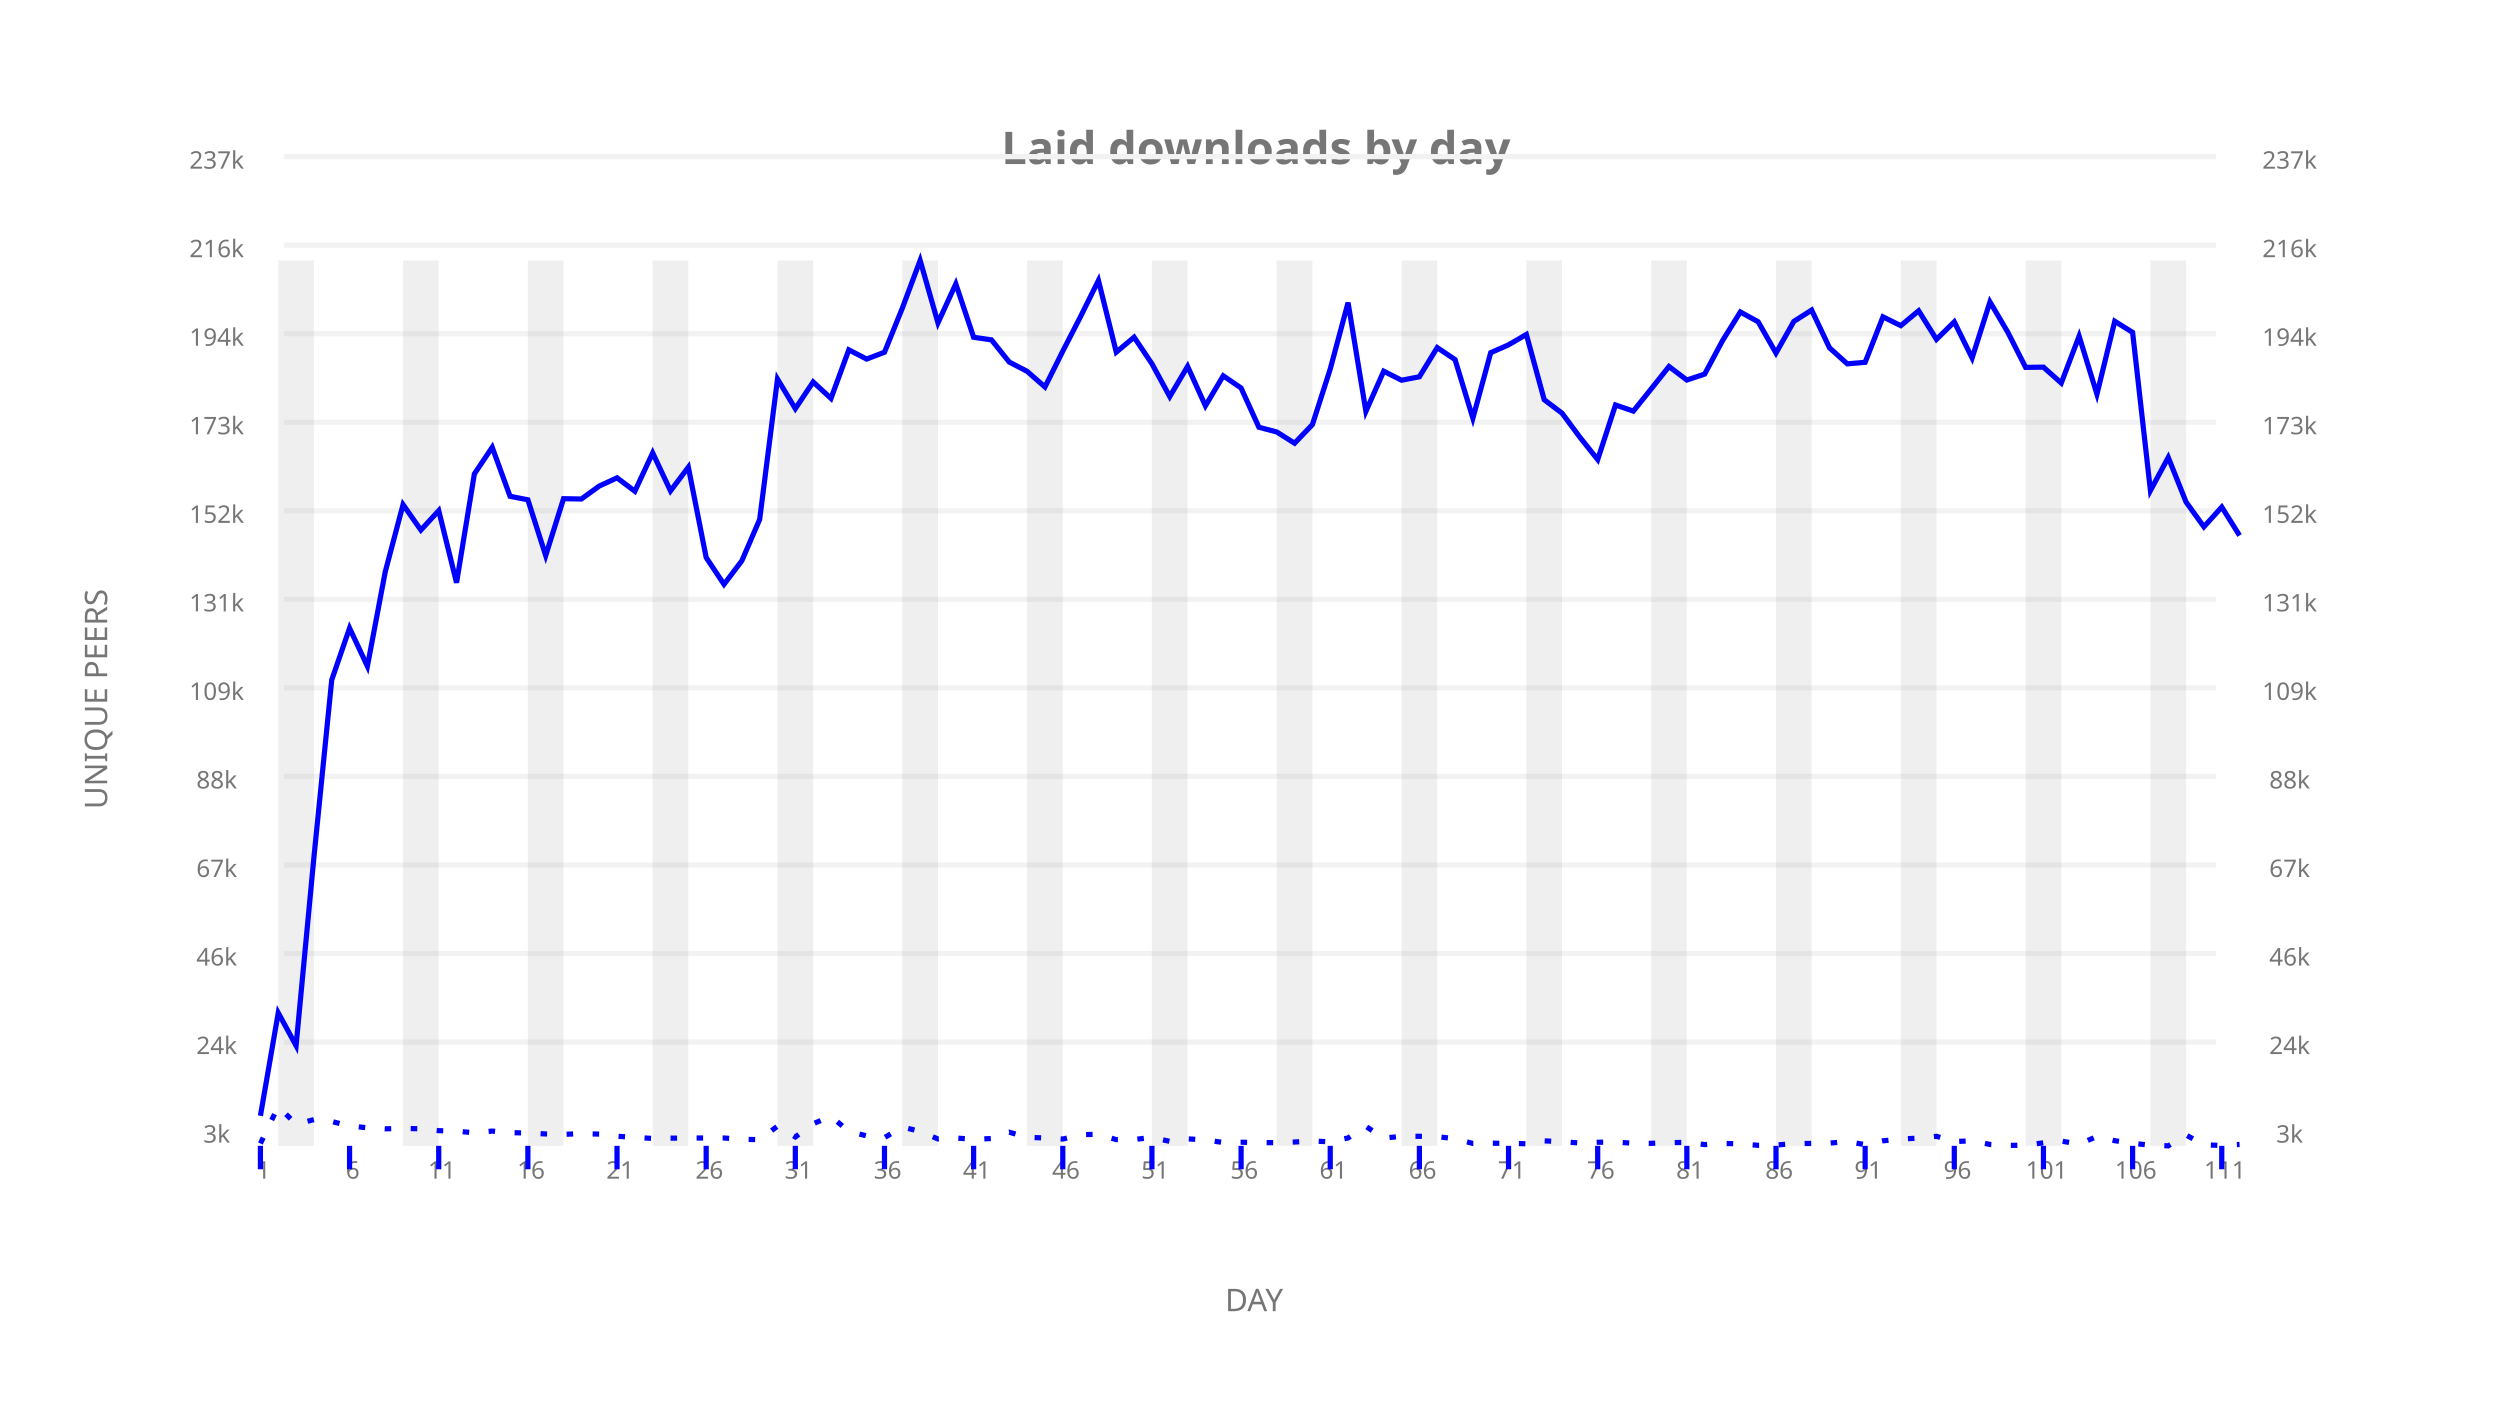
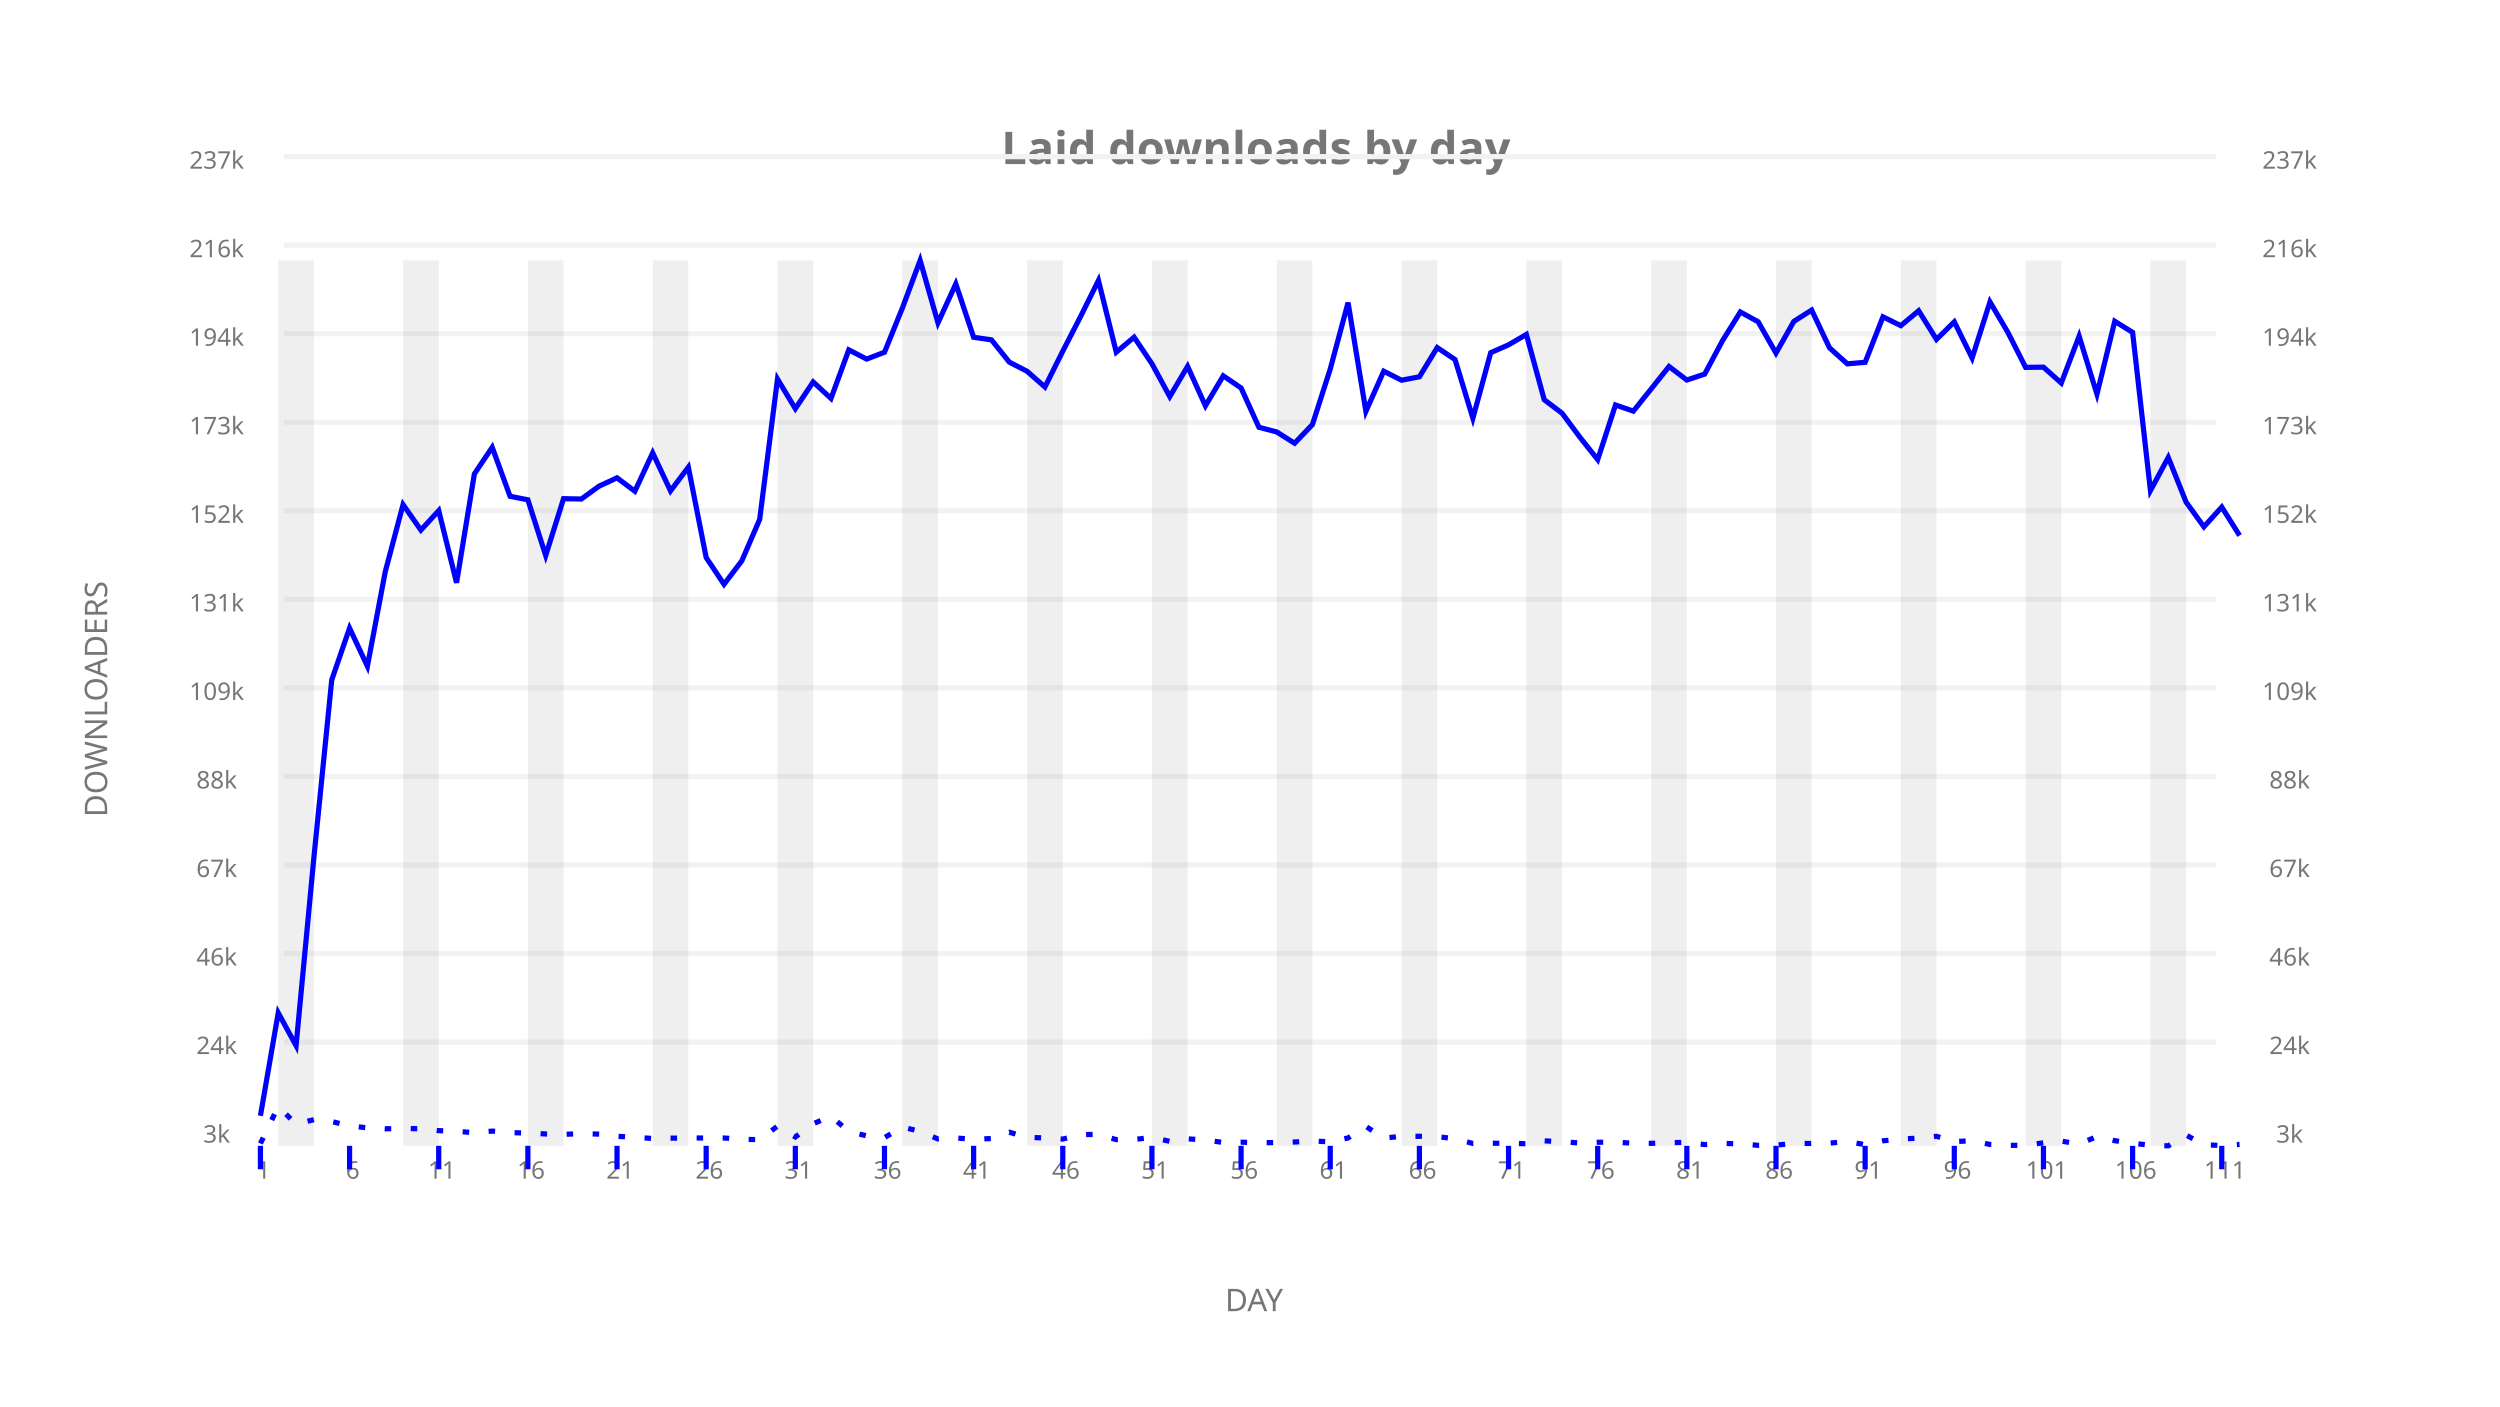
<svg xmlns="http://www.w3.org/2000/svg" xml:space="preserve" id="laid-downloads-by-day-day" x="0px" y="0px" width="1920px" height="1080px" viewBox="0 0 1920 1080" enable-background="new 0 0 1920 1080" role="img">
  <g id="annotations">
    <text x="960" y="126" font-family="Atkinson Hyperlegible" font-size="26pt" text-anchor="middle" text-align="center" font-weight="600" font-style="normal" style="fill:rgb(118,118,118); fill-opacity:1; stroke:rgb(118,118,118); stroke-opacity:0; stroke-width:0.5"> Laid downloads by day</text>
    <g id="axes-lines">
      <text x="960" y="1007" font-family="Atkinson Hyperlegible" font-size="18pt" text-anchor="middle" text-align="center" font-weight="500" font-style="normal" style="fill:rgb(118,118,118); fill-opacity:1; stroke:rgb(118,118,118); stroke-opacity:0; stroke-width:0.5"> DAY</text>
-       <text x="73" y="540" font-family="Atkinson Hyperlegible" font-size="18pt" text-anchor="middle" text-align="center" dominant-baseline="central" font-weight="500" font-style="normal" style="fill:rgb(118,118,118); fill-opacity:1; stroke:rgb(118,118,118); stroke-opacity:0; stroke-width:0.5" transform="rotate(-90,73,540)"> UNIQUE PEERS</text>
+       <text x="73" y="540" font-family="Atkinson Hyperlegible" font-size="18pt" text-anchor="middle" text-align="center" dominant-baseline="central" font-weight="500" font-style="normal" style="fill:rgb(118,118,118); fill-opacity:1; stroke:rgb(118,118,118); stroke-opacity:0; stroke-width:0.5" transform="rotate(-90,73,540)"> DOWNLOADERS</text>
    </g>
    <g id="tic-y-label-lines">
      <line x1="218" y1="800.299" x2="1702" y2="800.299" style="fill:rgb(0,0,255); fill-opacity:0; stroke:rgb(242,242,242); stroke-opacity:1; stroke-width:4" />
      <line x1="218" y1="732.299" x2="1702" y2="732.299" style="fill:rgb(0,0,255); fill-opacity:0; stroke:rgb(242,242,242); stroke-opacity:1; stroke-width:4" />
      <line x1="218" y1="664.299" x2="1702" y2="664.299" style="fill:rgb(0,0,255); fill-opacity:0; stroke:rgb(242,242,242); stroke-opacity:1; stroke-width:4" />
      <line x1="218" y1="596.299" x2="1702" y2="596.299" style="fill:rgb(0,0,255); fill-opacity:0; stroke:rgb(242,242,242); stroke-opacity:1; stroke-width:4" />
      <line x1="218" y1="528.299" x2="1702" y2="528.299" style="fill:rgb(0,0,255); fill-opacity:0; stroke:rgb(242,242,242); stroke-opacity:1; stroke-width:4" />
      <line x1="218" y1="460.299" x2="1702" y2="460.299" style="fill:rgb(0,0,255); fill-opacity:0; stroke:rgb(242,242,242); stroke-opacity:1; stroke-width:4" />
      <line x1="218" y1="392.299" x2="1702" y2="392.299" style="fill:rgb(0,0,255); fill-opacity:0; stroke:rgb(242,242,242); stroke-opacity:1; stroke-width:4" />
      <line x1="218" y1="324.299" x2="1702" y2="324.299" style="fill:rgb(0,0,255); fill-opacity:0; stroke:rgb(242,242,242); stroke-opacity:1; stroke-width:4" />
      <line x1="218" y1="256.299" x2="1702" y2="256.299" style="fill:rgb(0,0,255); fill-opacity:0; stroke:rgb(242,242,242); stroke-opacity:1; stroke-width:4" />
      <line x1="218" y1="188.299" x2="1702" y2="188.299" style="fill:rgb(0,0,255); fill-opacity:0; stroke:rgb(242,242,242); stroke-opacity:1; stroke-width:4" />
      <line x1="218" y1="120.299" x2="1702" y2="120.299" style="fill:rgb(0,0,255); fill-opacity:0; stroke:rgb(242,242,242); stroke-opacity:1; stroke-width:4" />
    </g>
    <g id="tic-x-labels">
      <text x="200" y="898" font-family="Atkinson Hyperlegible" font-size="14pt" text-anchor="middle" text-align="center" dominant-baseline="central" font-weight="400" font-style="normal" style="fill:rgb(118,118,118); fill-opacity:1; stroke:rgb(118,118,118); stroke-opacity:0; stroke-width:0.5"> 1</text>
      <line x1="200" y1="880" x2="200" y2="898" style="fill:rgb(0,0,255); fill-opacity:0; stroke:rgb(0,0,255); stroke-opacity:1; stroke-width:4" />
      <text x="268.468" y="898" font-family="Atkinson Hyperlegible" font-size="14pt" text-anchor="middle" text-align="center" dominant-baseline="central" font-weight="400" font-style="normal" style="fill:rgb(118,118,118); fill-opacity:1; stroke:rgb(118,118,118); stroke-opacity:0; stroke-width:0.5"> 6</text>
      <line x1="268.468" y1="880" x2="268.468" y2="898" style="fill:rgb(0,0,255); fill-opacity:0; stroke:rgb(0,0,255); stroke-opacity:1; stroke-width:4" />
      <text x="336.937" y="898" font-family="Atkinson Hyperlegible" font-size="14pt" text-anchor="middle" text-align="center" dominant-baseline="central" font-weight="400" font-style="normal" style="fill:rgb(118,118,118); fill-opacity:1; stroke:rgb(118,118,118); stroke-opacity:0; stroke-width:0.5"> 11</text>
      <line x1="336.937" y1="880" x2="336.937" y2="898" style="fill:rgb(0,0,255); fill-opacity:0; stroke:rgb(0,0,255); stroke-opacity:1; stroke-width:4" />
      <text x="405.405" y="898" font-family="Atkinson Hyperlegible" font-size="14pt" text-anchor="middle" text-align="center" dominant-baseline="central" font-weight="400" font-style="normal" style="fill:rgb(118,118,118); fill-opacity:1; stroke:rgb(118,118,118); stroke-opacity:0; stroke-width:0.5"> 16</text>
      <line x1="405.405" y1="880" x2="405.405" y2="898" style="fill:rgb(0,0,255); fill-opacity:0; stroke:rgb(0,0,255); stroke-opacity:1; stroke-width:4" />
      <text x="473.874" y="898" font-family="Atkinson Hyperlegible" font-size="14pt" text-anchor="middle" text-align="center" dominant-baseline="central" font-weight="400" font-style="normal" style="fill:rgb(118,118,118); fill-opacity:1; stroke:rgb(118,118,118); stroke-opacity:0; stroke-width:0.5"> 21</text>
      <line x1="473.874" y1="880" x2="473.874" y2="898" style="fill:rgb(0,0,255); fill-opacity:0; stroke:rgb(0,0,255); stroke-opacity:1; stroke-width:4" />
      <text x="542.342" y="898" font-family="Atkinson Hyperlegible" font-size="14pt" text-anchor="middle" text-align="center" dominant-baseline="central" font-weight="400" font-style="normal" style="fill:rgb(118,118,118); fill-opacity:1; stroke:rgb(118,118,118); stroke-opacity:0; stroke-width:0.5"> 26</text>
      <line x1="542.342" y1="880" x2="542.342" y2="898" style="fill:rgb(0,0,255); fill-opacity:0; stroke:rgb(0,0,255); stroke-opacity:1; stroke-width:4" />
      <text x="610.811" y="898" font-family="Atkinson Hyperlegible" font-size="14pt" text-anchor="middle" text-align="center" dominant-baseline="central" font-weight="400" font-style="normal" style="fill:rgb(118,118,118); fill-opacity:1; stroke:rgb(118,118,118); stroke-opacity:0; stroke-width:0.5"> 31</text>
      <line x1="610.811" y1="880" x2="610.811" y2="898" style="fill:rgb(0,0,255); fill-opacity:0; stroke:rgb(0,0,255); stroke-opacity:1; stroke-width:4" />
      <text x="679.279" y="898" font-family="Atkinson Hyperlegible" font-size="14pt" text-anchor="middle" text-align="center" dominant-baseline="central" font-weight="400" font-style="normal" style="fill:rgb(118,118,118); fill-opacity:1; stroke:rgb(118,118,118); stroke-opacity:0; stroke-width:0.5"> 36</text>
      <line x1="679.279" y1="880" x2="679.279" y2="898" style="fill:rgb(0,0,255); fill-opacity:0; stroke:rgb(0,0,255); stroke-opacity:1; stroke-width:4" />
      <text x="747.748" y="898" font-family="Atkinson Hyperlegible" font-size="14pt" text-anchor="middle" text-align="center" dominant-baseline="central" font-weight="400" font-style="normal" style="fill:rgb(118,118,118); fill-opacity:1; stroke:rgb(118,118,118); stroke-opacity:0; stroke-width:0.5"> 41</text>
      <line x1="747.748" y1="880" x2="747.748" y2="898" style="fill:rgb(0,0,255); fill-opacity:0; stroke:rgb(0,0,255); stroke-opacity:1; stroke-width:4" />
      <text x="816.216" y="898" font-family="Atkinson Hyperlegible" font-size="14pt" text-anchor="middle" text-align="center" dominant-baseline="central" font-weight="400" font-style="normal" style="fill:rgb(118,118,118); fill-opacity:1; stroke:rgb(118,118,118); stroke-opacity:0; stroke-width:0.5"> 46</text>
      <line x1="816.216" y1="880" x2="816.216" y2="898" style="fill:rgb(0,0,255); fill-opacity:0; stroke:rgb(0,0,255); stroke-opacity:1; stroke-width:4" />
      <text x="884.685" y="898" font-family="Atkinson Hyperlegible" font-size="14pt" text-anchor="middle" text-align="center" dominant-baseline="central" font-weight="400" font-style="normal" style="fill:rgb(118,118,118); fill-opacity:1; stroke:rgb(118,118,118); stroke-opacity:0; stroke-width:0.5"> 51</text>
      <line x1="884.685" y1="880" x2="884.685" y2="898" style="fill:rgb(0,0,255); fill-opacity:0; stroke:rgb(0,0,255); stroke-opacity:1; stroke-width:4" />
      <text x="953.153" y="898" font-family="Atkinson Hyperlegible" font-size="14pt" text-anchor="middle" text-align="center" dominant-baseline="central" font-weight="400" font-style="normal" style="fill:rgb(118,118,118); fill-opacity:1; stroke:rgb(118,118,118); stroke-opacity:0; stroke-width:0.5"> 56</text>
      <line x1="953.153" y1="880" x2="953.153" y2="898" style="fill:rgb(0,0,255); fill-opacity:0; stroke:rgb(0,0,255); stroke-opacity:1; stroke-width:4" />
      <text x="1021.622" y="898" font-family="Atkinson Hyperlegible" font-size="14pt" text-anchor="middle" text-align="center" dominant-baseline="central" font-weight="400" font-style="normal" style="fill:rgb(118,118,118); fill-opacity:1; stroke:rgb(118,118,118); stroke-opacity:0; stroke-width:0.5"> 61</text>
      <line x1="1021.622" y1="880" x2="1021.622" y2="898" style="fill:rgb(0,0,255); fill-opacity:0; stroke:rgb(0,0,255); stroke-opacity:1; stroke-width:4" />
      <text x="1090.09" y="898" font-family="Atkinson Hyperlegible" font-size="14pt" text-anchor="middle" text-align="center" dominant-baseline="central" font-weight="400" font-style="normal" style="fill:rgb(118,118,118); fill-opacity:1; stroke:rgb(118,118,118); stroke-opacity:0; stroke-width:0.5"> 66</text>
      <line x1="1090.09" y1="880" x2="1090.09" y2="898" style="fill:rgb(0,0,255); fill-opacity:0; stroke:rgb(0,0,255); stroke-opacity:1; stroke-width:4" />
      <text x="1158.559" y="898" font-family="Atkinson Hyperlegible" font-size="14pt" text-anchor="middle" text-align="center" dominant-baseline="central" font-weight="400" font-style="normal" style="fill:rgb(118,118,118); fill-opacity:1; stroke:rgb(118,118,118); stroke-opacity:0; stroke-width:0.5"> 71</text>
      <line x1="1158.559" y1="880" x2="1158.559" y2="898" style="fill:rgb(0,0,255); fill-opacity:0; stroke:rgb(0,0,255); stroke-opacity:1; stroke-width:4" />
      <text x="1227.027" y="898" font-family="Atkinson Hyperlegible" font-size="14pt" text-anchor="middle" text-align="center" dominant-baseline="central" font-weight="400" font-style="normal" style="fill:rgb(118,118,118); fill-opacity:1; stroke:rgb(118,118,118); stroke-opacity:0; stroke-width:0.5"> 76</text>
      <line x1="1227.027" y1="880" x2="1227.027" y2="898" style="fill:rgb(0,0,255); fill-opacity:0; stroke:rgb(0,0,255); stroke-opacity:1; stroke-width:4" />
      <text x="1295.495" y="898" font-family="Atkinson Hyperlegible" font-size="14pt" text-anchor="middle" text-align="center" dominant-baseline="central" font-weight="400" font-style="normal" style="fill:rgb(118,118,118); fill-opacity:1; stroke:rgb(118,118,118); stroke-opacity:0; stroke-width:0.5"> 81</text>
      <line x1="1295.495" y1="880" x2="1295.495" y2="898" style="fill:rgb(0,0,255); fill-opacity:0; stroke:rgb(0,0,255); stroke-opacity:1; stroke-width:4" />
      <text x="1363.964" y="898" font-family="Atkinson Hyperlegible" font-size="14pt" text-anchor="middle" text-align="center" dominant-baseline="central" font-weight="400" font-style="normal" style="fill:rgb(118,118,118); fill-opacity:1; stroke:rgb(118,118,118); stroke-opacity:0; stroke-width:0.5"> 86</text>
      <line x1="1363.964" y1="880" x2="1363.964" y2="898" style="fill:rgb(0,0,255); fill-opacity:0; stroke:rgb(0,0,255); stroke-opacity:1; stroke-width:4" />
      <text x="1432.432" y="898" font-family="Atkinson Hyperlegible" font-size="14pt" text-anchor="middle" text-align="center" dominant-baseline="central" font-weight="400" font-style="normal" style="fill:rgb(118,118,118); fill-opacity:1; stroke:rgb(118,118,118); stroke-opacity:0; stroke-width:0.5"> 91</text>
      <line x1="1432.432" y1="880" x2="1432.432" y2="898" style="fill:rgb(0,0,255); fill-opacity:0; stroke:rgb(0,0,255); stroke-opacity:1; stroke-width:4" />
      <text x="1500.901" y="898" font-family="Atkinson Hyperlegible" font-size="14pt" text-anchor="middle" text-align="center" dominant-baseline="central" font-weight="400" font-style="normal" style="fill:rgb(118,118,118); fill-opacity:1; stroke:rgb(118,118,118); stroke-opacity:0; stroke-width:0.5"> 96</text>
      <line x1="1500.901" y1="880" x2="1500.901" y2="898" style="fill:rgb(0,0,255); fill-opacity:0; stroke:rgb(0,0,255); stroke-opacity:1; stroke-width:4" />
      <text x="1569.369" y="898" font-family="Atkinson Hyperlegible" font-size="14pt" text-anchor="middle" text-align="center" dominant-baseline="central" font-weight="400" font-style="normal" style="fill:rgb(118,118,118); fill-opacity:1; stroke:rgb(118,118,118); stroke-opacity:0; stroke-width:0.5"> 101</text>
      <line x1="1569.369" y1="880" x2="1569.369" y2="898" style="fill:rgb(0,0,255); fill-opacity:0; stroke:rgb(0,0,255); stroke-opacity:1; stroke-width:4" />
      <text x="1637.838" y="898" font-family="Atkinson Hyperlegible" font-size="14pt" text-anchor="middle" text-align="center" dominant-baseline="central" font-weight="400" font-style="normal" style="fill:rgb(118,118,118); fill-opacity:1; stroke:rgb(118,118,118); stroke-opacity:0; stroke-width:0.5"> 106</text>
      <line x1="1637.838" y1="880" x2="1637.838" y2="898" style="fill:rgb(0,0,255); fill-opacity:0; stroke:rgb(0,0,255); stroke-opacity:1; stroke-width:4" />
      <text x="1706.306" y="898" font-family="Atkinson Hyperlegible" font-size="14pt" text-anchor="middle" text-align="center" dominant-baseline="central" font-weight="400" font-style="normal" style="fill:rgb(118,118,118); fill-opacity:1; stroke:rgb(118,118,118); stroke-opacity:0; stroke-width:0.5"> 111</text>
      <line x1="1706.306" y1="880" x2="1706.306" y2="898" style="fill:rgb(0,0,255); fill-opacity:0; stroke:rgb(0,0,255); stroke-opacity:1; stroke-width:4" />
    </g>
    <g id="tic-y-labels">
      <text x="164" y="870.299" font-family="Atkinson Hyperlegible" font-size="14pt" text-anchor="middle" text-align="center" dominant-baseline="central" font-weight="400" font-style="normal" style="fill:rgb(118,118,118); fill-opacity:1; stroke:rgb(118,118,118); stroke-opacity:0; stroke-width:0.5"> 3k</text>
      <text x="1756" y="870.299" font-family="Atkinson Hyperlegible" font-size="14pt" text-anchor="middle" text-align="center" dominant-baseline="central" font-weight="400" font-style="normal" style="fill:rgb(118,118,118); fill-opacity:1; stroke:rgb(118,118,118); stroke-opacity:0; stroke-width:0.5"> 3k</text>
      <text x="164" y="802.299" font-family="Atkinson Hyperlegible" font-size="14pt" text-anchor="middle" text-align="center" dominant-baseline="central" font-weight="400" font-style="normal" style="fill:rgb(118,118,118); fill-opacity:1; stroke:rgb(118,118,118); stroke-opacity:0; stroke-width:0.5"> 24k</text>
      <text x="1756" y="802.299" font-family="Atkinson Hyperlegible" font-size="14pt" text-anchor="middle" text-align="center" dominant-baseline="central" font-weight="400" font-style="normal" style="fill:rgb(118,118,118); fill-opacity:1; stroke:rgb(118,118,118); stroke-opacity:0; stroke-width:0.5"> 24k</text>
      <text x="164" y="734.299" font-family="Atkinson Hyperlegible" font-size="14pt" text-anchor="middle" text-align="center" dominant-baseline="central" font-weight="400" font-style="normal" style="fill:rgb(118,118,118); fill-opacity:1; stroke:rgb(118,118,118); stroke-opacity:0; stroke-width:0.5"> 46k</text>
      <text x="1756" y="734.299" font-family="Atkinson Hyperlegible" font-size="14pt" text-anchor="middle" text-align="center" dominant-baseline="central" font-weight="400" font-style="normal" style="fill:rgb(118,118,118); fill-opacity:1; stroke:rgb(118,118,118); stroke-opacity:0; stroke-width:0.5"> 46k</text>
      <text x="164" y="666.299" font-family="Atkinson Hyperlegible" font-size="14pt" text-anchor="middle" text-align="center" dominant-baseline="central" font-weight="400" font-style="normal" style="fill:rgb(118,118,118); fill-opacity:1; stroke:rgb(118,118,118); stroke-opacity:0; stroke-width:0.5"> 67k</text>
      <text x="1756" y="666.299" font-family="Atkinson Hyperlegible" font-size="14pt" text-anchor="middle" text-align="center" dominant-baseline="central" font-weight="400" font-style="normal" style="fill:rgb(118,118,118); fill-opacity:1; stroke:rgb(118,118,118); stroke-opacity:0; stroke-width:0.5"> 67k</text>
      <text x="164" y="598.299" font-family="Atkinson Hyperlegible" font-size="14pt" text-anchor="middle" text-align="center" dominant-baseline="central" font-weight="400" font-style="normal" style="fill:rgb(118,118,118); fill-opacity:1; stroke:rgb(118,118,118); stroke-opacity:0; stroke-width:0.5"> 88k</text>
      <text x="1756" y="598.299" font-family="Atkinson Hyperlegible" font-size="14pt" text-anchor="middle" text-align="center" dominant-baseline="central" font-weight="400" font-style="normal" style="fill:rgb(118,118,118); fill-opacity:1; stroke:rgb(118,118,118); stroke-opacity:0; stroke-width:0.5"> 88k</text>
      <text x="164" y="530.299" font-family="Atkinson Hyperlegible" font-size="14pt" text-anchor="middle" text-align="center" dominant-baseline="central" font-weight="400" font-style="normal" style="fill:rgb(118,118,118); fill-opacity:1; stroke:rgb(118,118,118); stroke-opacity:0; stroke-width:0.5"> 109k</text>
      <text x="1756" y="530.299" font-family="Atkinson Hyperlegible" font-size="14pt" text-anchor="middle" text-align="center" dominant-baseline="central" font-weight="400" font-style="normal" style="fill:rgb(118,118,118); fill-opacity:1; stroke:rgb(118,118,118); stroke-opacity:0; stroke-width:0.5"> 109k</text>
      <text x="164" y="462.299" font-family="Atkinson Hyperlegible" font-size="14pt" text-anchor="middle" text-align="center" dominant-baseline="central" font-weight="400" font-style="normal" style="fill:rgb(118,118,118); fill-opacity:1; stroke:rgb(118,118,118); stroke-opacity:0; stroke-width:0.5"> 131k</text>
      <text x="1756" y="462.299" font-family="Atkinson Hyperlegible" font-size="14pt" text-anchor="middle" text-align="center" dominant-baseline="central" font-weight="400" font-style="normal" style="fill:rgb(118,118,118); fill-opacity:1; stroke:rgb(118,118,118); stroke-opacity:0; stroke-width:0.5"> 131k</text>
      <text x="164" y="394.299" font-family="Atkinson Hyperlegible" font-size="14pt" text-anchor="middle" text-align="center" dominant-baseline="central" font-weight="400" font-style="normal" style="fill:rgb(118,118,118); fill-opacity:1; stroke:rgb(118,118,118); stroke-opacity:0; stroke-width:0.5"> 152k</text>
      <text x="1756" y="394.299" font-family="Atkinson Hyperlegible" font-size="14pt" text-anchor="middle" text-align="center" dominant-baseline="central" font-weight="400" font-style="normal" style="fill:rgb(118,118,118); fill-opacity:1; stroke:rgb(118,118,118); stroke-opacity:0; stroke-width:0.5"> 152k</text>
      <text x="164" y="326.299" font-family="Atkinson Hyperlegible" font-size="14pt" text-anchor="middle" text-align="center" dominant-baseline="central" font-weight="400" font-style="normal" style="fill:rgb(118,118,118); fill-opacity:1; stroke:rgb(118,118,118); stroke-opacity:0; stroke-width:0.5"> 173k</text>
      <text x="1756" y="326.299" font-family="Atkinson Hyperlegible" font-size="14pt" text-anchor="middle" text-align="center" dominant-baseline="central" font-weight="400" font-style="normal" style="fill:rgb(118,118,118); fill-opacity:1; stroke:rgb(118,118,118); stroke-opacity:0; stroke-width:0.5"> 173k</text>
      <text x="164" y="258.299" font-family="Atkinson Hyperlegible" font-size="14pt" text-anchor="middle" text-align="center" dominant-baseline="central" font-weight="400" font-style="normal" style="fill:rgb(118,118,118); fill-opacity:1; stroke:rgb(118,118,118); stroke-opacity:0; stroke-width:0.5"> 194k</text>
      <text x="1756" y="258.299" font-family="Atkinson Hyperlegible" font-size="14pt" text-anchor="middle" text-align="center" dominant-baseline="central" font-weight="400" font-style="normal" style="fill:rgb(118,118,118); fill-opacity:1; stroke:rgb(118,118,118); stroke-opacity:0; stroke-width:0.5"> 194k</text>
      <text x="164" y="190.299" font-family="Atkinson Hyperlegible" font-size="14pt" text-anchor="middle" text-align="center" dominant-baseline="central" font-weight="400" font-style="normal" style="fill:rgb(118,118,118); fill-opacity:1; stroke:rgb(118,118,118); stroke-opacity:0; stroke-width:0.5"> 216k</text>
      <text x="1756" y="190.299" font-family="Atkinson Hyperlegible" font-size="14pt" text-anchor="middle" text-align="center" dominant-baseline="central" font-weight="400" font-style="normal" style="fill:rgb(118,118,118); fill-opacity:1; stroke:rgb(118,118,118); stroke-opacity:0; stroke-width:0.5"> 216k</text>
      <text x="164" y="122.299" font-family="Atkinson Hyperlegible" font-size="14pt" text-anchor="middle" text-align="center" dominant-baseline="central" font-weight="400" font-style="normal" style="fill:rgb(118,118,118); fill-opacity:1; stroke:rgb(118,118,118); stroke-opacity:0; stroke-width:0.5"> 237k</text>
      <text x="1756" y="122.299" font-family="Atkinson Hyperlegible" font-size="14pt" text-anchor="middle" text-align="center" dominant-baseline="central" font-weight="400" font-style="normal" style="fill:rgb(118,118,118); fill-opacity:1; stroke:rgb(118,118,118); stroke-opacity:0; stroke-width:0.5"> 237k</text>
    </g>
  </g>
  <g id="weekend-bands-Laid downloads by day">
    <rect x="213.694" y="200" width="27.387" height="680" style="fill:rgb(148,148,148); fill-opacity:0.15; stroke:rgb(148,148,148); stroke-opacity:0; stroke-width:0" />
    <rect x="309.55" y="200" width="27.387" height="680" style="fill:rgb(148,148,148); fill-opacity:0.15; stroke:rgb(148,148,148); stroke-opacity:0; stroke-width:0" />
    <rect x="405.405" y="200" width="27.387" height="680" style="fill:rgb(148,148,148); fill-opacity:0.15; stroke:rgb(148,148,148); stroke-opacity:0; stroke-width:0" />
    <rect x="501.261" y="200" width="27.387" height="680" style="fill:rgb(148,148,148); fill-opacity:0.15; stroke:rgb(148,148,148); stroke-opacity:0; stroke-width:0" />
    <rect x="597.117" y="200" width="27.387" height="680" style="fill:rgb(148,148,148); fill-opacity:0.15; stroke:rgb(148,148,148); stroke-opacity:0; stroke-width:0" />
    <rect x="692.973" y="200" width="27.387" height="680" style="fill:rgb(148,148,148); fill-opacity:0.15; stroke:rgb(148,148,148); stroke-opacity:0; stroke-width:0" />
    <rect x="788.829" y="200" width="27.387" height="680" style="fill:rgb(148,148,148); fill-opacity:0.15; stroke:rgb(148,148,148); stroke-opacity:0; stroke-width:0" />
    <rect x="884.685" y="200" width="27.387" height="680" style="fill:rgb(148,148,148); fill-opacity:0.15; stroke:rgb(148,148,148); stroke-opacity:0; stroke-width:0" />
    <rect x="980.541" y="200" width="27.387" height="680" style="fill:rgb(148,148,148); fill-opacity:0.15; stroke:rgb(148,148,148); stroke-opacity:0; stroke-width:0" />
    <rect x="1076.396" y="200" width="27.387" height="680" style="fill:rgb(148,148,148); fill-opacity:0.15; stroke:rgb(148,148,148); stroke-opacity:0; stroke-width:0" />
    <rect x="1172.252" y="200" width="27.387" height="680" style="fill:rgb(148,148,148); fill-opacity:0.15; stroke:rgb(148,148,148); stroke-opacity:0; stroke-width:0" />
    <rect x="1268.108" y="200" width="27.387" height="680" style="fill:rgb(148,148,148); fill-opacity:0.15; stroke:rgb(148,148,148); stroke-opacity:0; stroke-width:0" />
    <rect x="1363.964" y="200" width="27.387" height="680" style="fill:rgb(148,148,148); fill-opacity:0.15; stroke:rgb(148,148,148); stroke-opacity:0; stroke-width:0" />
    <rect x="1459.82" y="200" width="27.387" height="680" style="fill:rgb(148,148,148); fill-opacity:0.15; stroke:rgb(148,148,148); stroke-opacity:0; stroke-width:0" />
    <rect x="1555.676" y="200" width="27.387" height="680" style="fill:rgb(148,148,148); fill-opacity:0.15; stroke:rgb(148,148,148); stroke-opacity:0; stroke-width:0" />
    <rect x="1651.532" y="200" width="27.387" height="680" style="fill:rgb(148,148,148); fill-opacity:0.15; stroke:rgb(148,148,148); stroke-opacity:0; stroke-width:0" />
  </g>
  <g id="polyline-Laid downloads by day">
    <polyline points="200,856.932 213.694,777.885 227.387,803.042 241.081,658.476 254.775,522.196 268.468,482.404 282.162,511.676 295.856,439.179 309.55,387.529 323.243,407.088 336.937,392.169 350.631,447.562 364.324,363.955 378.018,343.527 391.712,381.156 405.405,383.85 419.099,426.656 432.793,383.002 446.486,383.236 460.18,373.311 473.874,366.976 487.568,377.268 501.261,347.827 514.955,376.997 528.649,358.804 542.342,428.192 556.036,448.742 569.73,430.681 583.423,398.926 597.117,291.093 610.811,313.845 624.505,293.336 638.198,305.99 651.892,268.697 665.586,275.767 679.279,270.523 692.973,236.714 706.667,200 720.36,247.948 734.054,218.042 747.748,259.024 761.441,260.999 775.135,278.09 788.829,285.171 802.523,297.204 816.216,269.679 829.91,243.037 843.604,215.399 857.297,270.443 870.991,258.964 884.685,279.354 898.378,304.598 912.072,281.37 925.766,311.669 939.459,288.639 953.153,297.982 966.847,328.143 980.541,331.746 994.234,340.404 1007.93,326.076 1021.62,283.421 1035.32,232.417 1049.01,315.912 1062.7,285.088 1076.4,292.005 1090.09,289.375 1103.78,266.962 1117.48,276.142 1131.17,321.172 1144.86,270.872 1158.56,264.835 1172.25,256.868 1185.95,306.979 1199.64,317.326 1213.33,335.758 1227.03,352.971 1240.72,311.02 1254.41,315.748 1268.11,298.679 1281.8,281.479 1295.5,291.861 1309.19,287.295 1322.88,261.658 1336.58,239.603 1350.27,247.138 1363.96,271.151 1377.66,246.844 1391.35,238.144 1405.05,267.116 1418.74,279.424 1432.43,278.253 1446.13,243.34 1459.82,250.107 1473.51,238.672 1487.21,260.631 1500.9,247.186 1514.59,274.958 1528.29,231.889 1541.98,255.131 1555.68,282.147 1569.37,281.978 1583.06,294.158 1596.76,258.17 1610.45,302.707 1624.14,246.729 1637.84,255.3 1651.53,376.734 1665.23,351.305 1678.92,385.61 1692.61,404.57 1706.31,389.414 1720,411.279 " style="fill:rgb(0,0,255); fill-opacity:0; stroke:rgb(0,0,255); stroke-opacity:1; stroke-width:4" />
  </g>
  <g id="polyline-Laid downloads by day uploaders">
    <polyline points="200,878.205 213.694,849.765 227.387,863.417 241.081,859.866 254.775,861.334 268.468,864.732 282.162,866.14 295.856,866.927 309.55,866.626 323.243,866.911 336.937,868.341 350.631,868.754 364.324,869.982 378.018,868.674 391.712,869.842 405.405,870.19 419.099,870.875 432.793,871.198 446.486,870.613 460.18,871.006 473.874,872.66 487.568,873.486 501.261,874.337 514.955,874.116 528.649,873.998 542.342,873.975 556.036,873.979 569.73,874.98 583.423,875.252 597.117,864.879 610.811,873.198 624.505,863.027 638.198,857.309 651.892,868.994 665.586,872.328 679.279,873.697 692.973,865.545 706.667,868.92 720.36,874.727 734.054,873.985 747.748,874.974 761.441,874.391 775.135,869.55 788.829,873.479 802.523,873.937 816.216,874.804 829.91,871.419 843.604,871.15 857.297,875.226 870.991,875.166 884.685,873.511 898.378,876.557 912.072,874.628 925.766,875.508 939.459,877.434 953.153,877.213 966.847,877.536 980.541,877.552 994.234,877.069 1007.93,876.292 1021.62,876.919 1035.32,873.953 1049.01,865.087 1062.7,874.049 1076.4,872.702 1090.09,872.673 1103.78,872.932 1117.48,874.558 1131.17,878.173 1144.86,877.988 1158.56,878.058 1172.25,878.4 1185.95,876.177 1199.64,876.842 1213.33,877.837 1227.03,877.261 1240.72,877.111 1254.41,878.042 1268.11,878.071 1281.8,877.581 1295.5,877.328 1309.19,879.043 1322.88,878.183 1336.58,878.432 1350.27,879.622 1363.96,879.424 1377.66,878.227 1391.35,878.154 1405.05,877.92 1418.74,876.689 1432.43,879.117 1446.13,876.145 1459.82,874.798 1473.51,874.059 1487.21,872.692 1500.9,876.721 1514.59,876.119 1528.29,878.935 1541.98,879.674 1555.68,879.514 1569.37,877.693 1583.06,876.385 1596.76,878.627 1610.45,872.856 1624.14,876.061 1637.84,878.016 1651.53,879.539 1665.23,880 1678.92,871.704 1692.61,879.239 1706.31,879.69 1720,878.938 " stroke-dasharray="5 15" style="fill:rgb(0,0,255); fill-opacity:0; stroke:rgb(0,0,255); stroke-opacity:1; stroke-width:4" />
  </g>
</svg>
